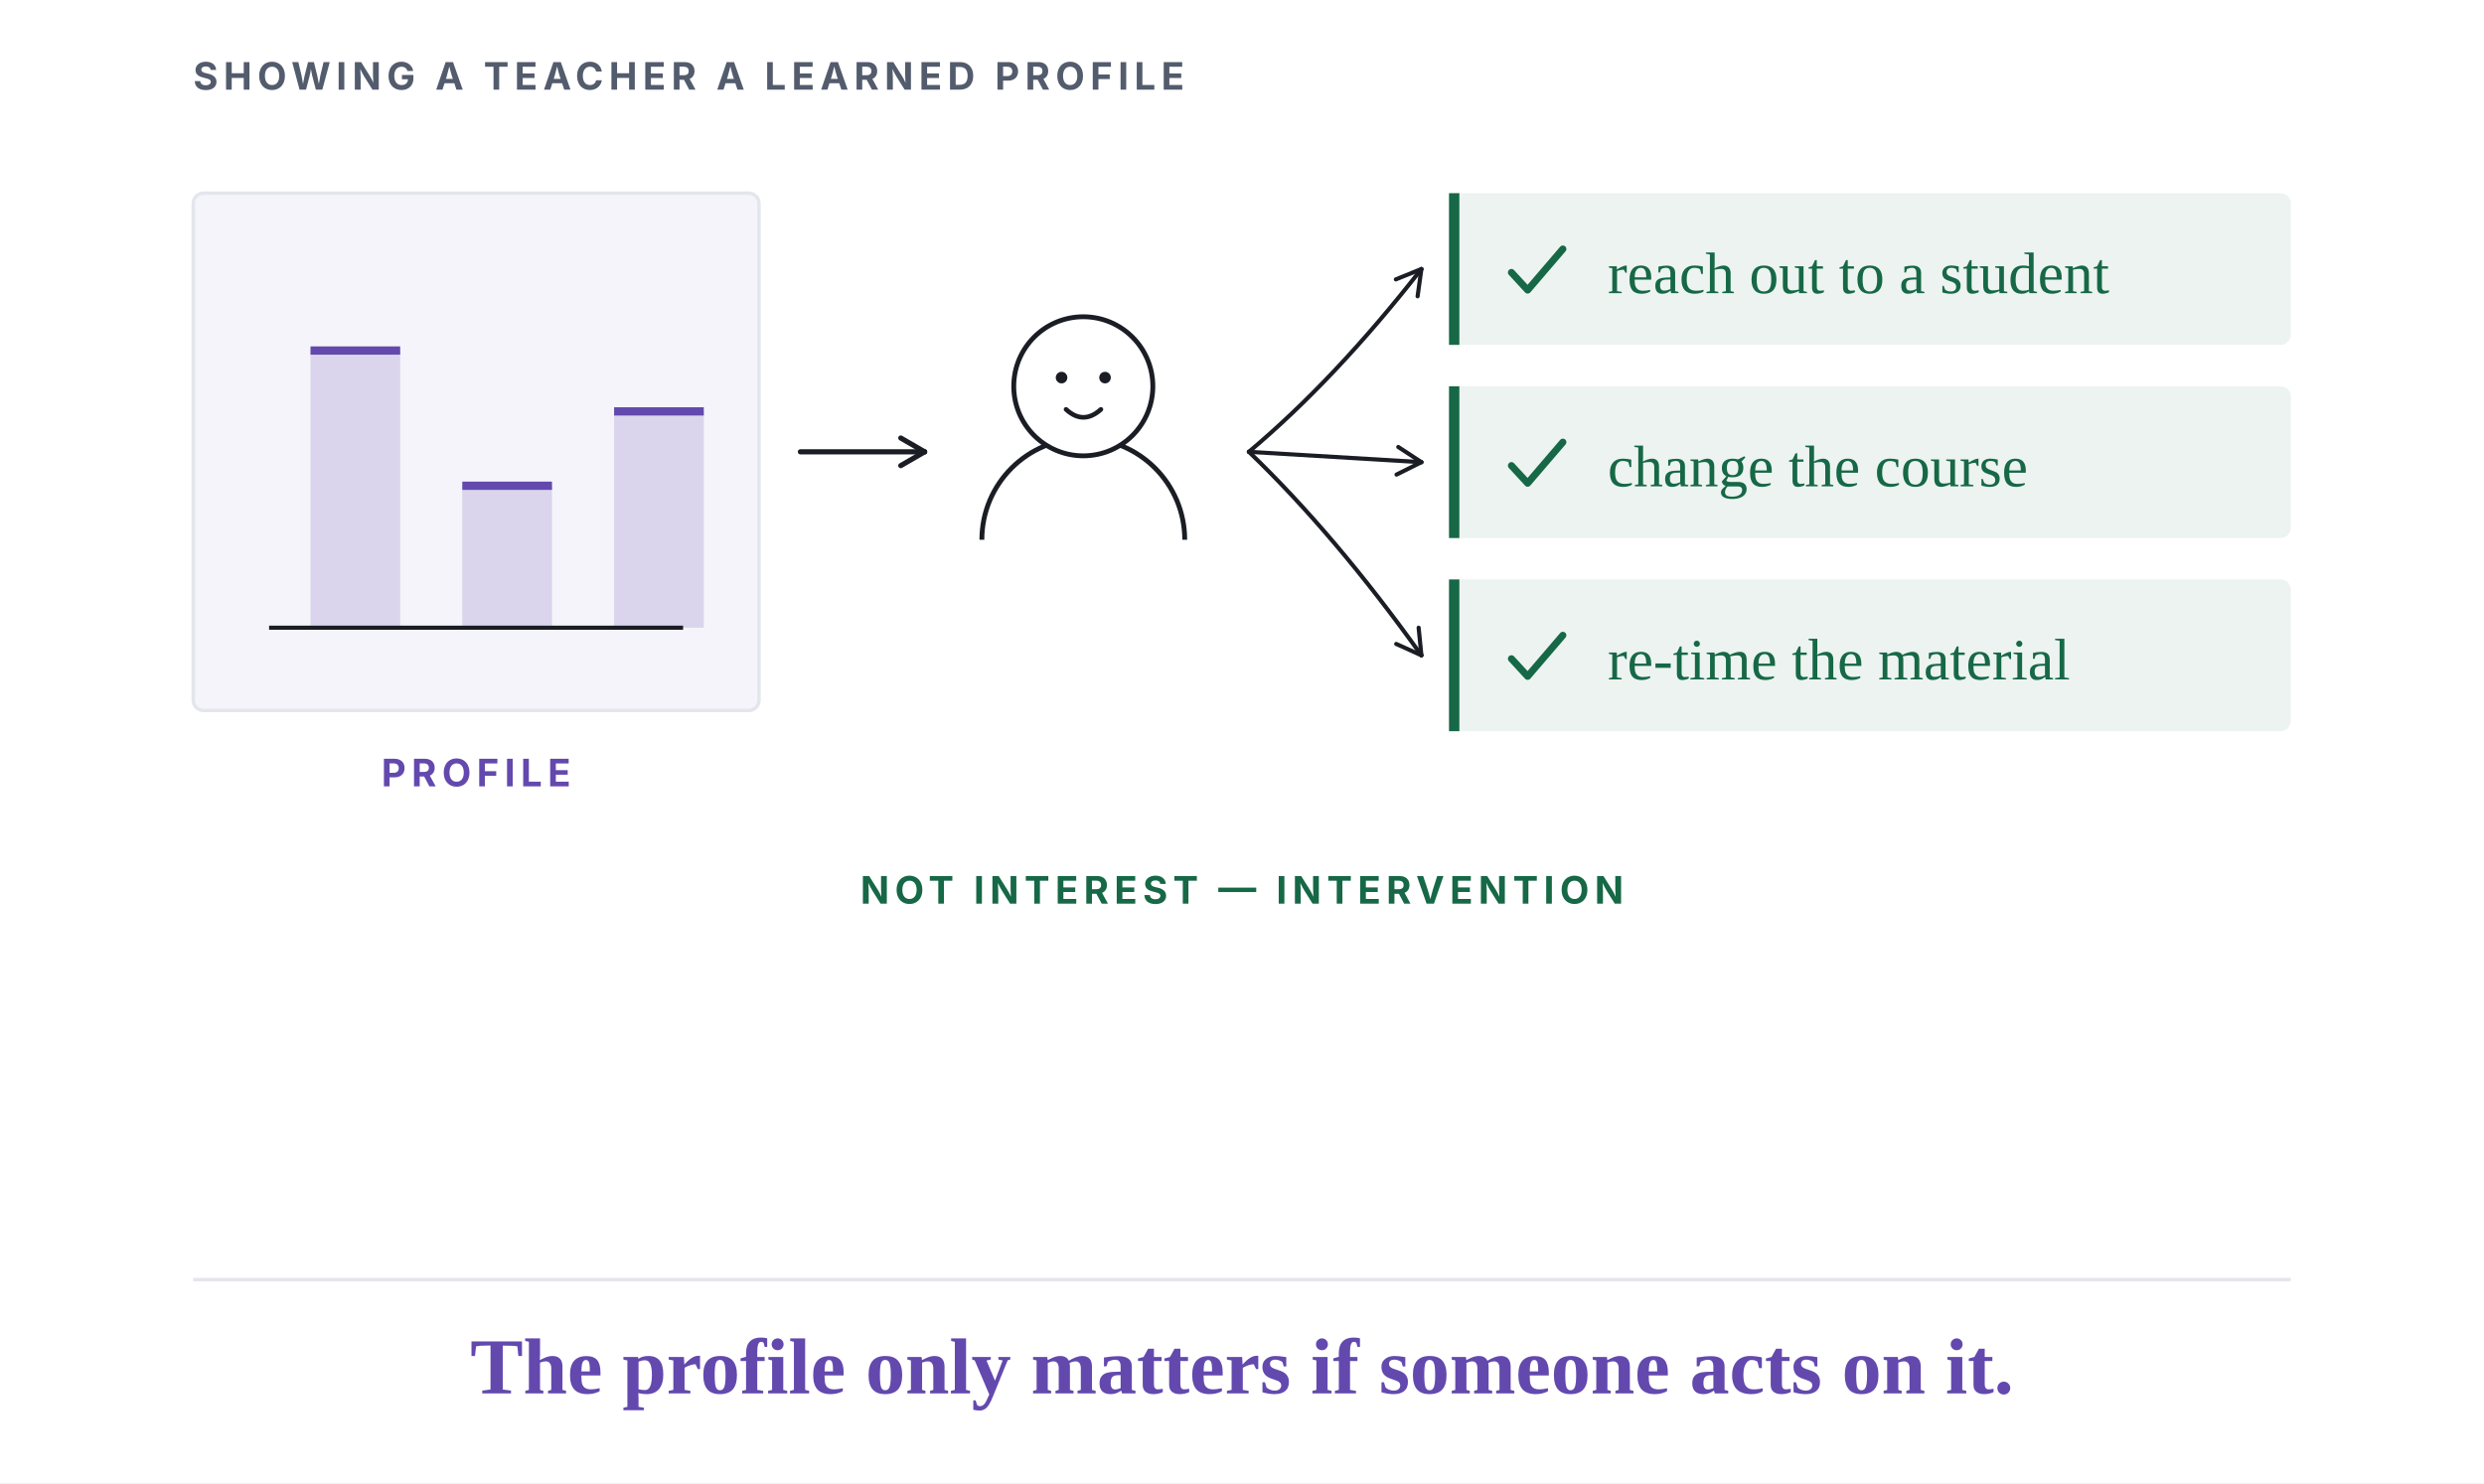
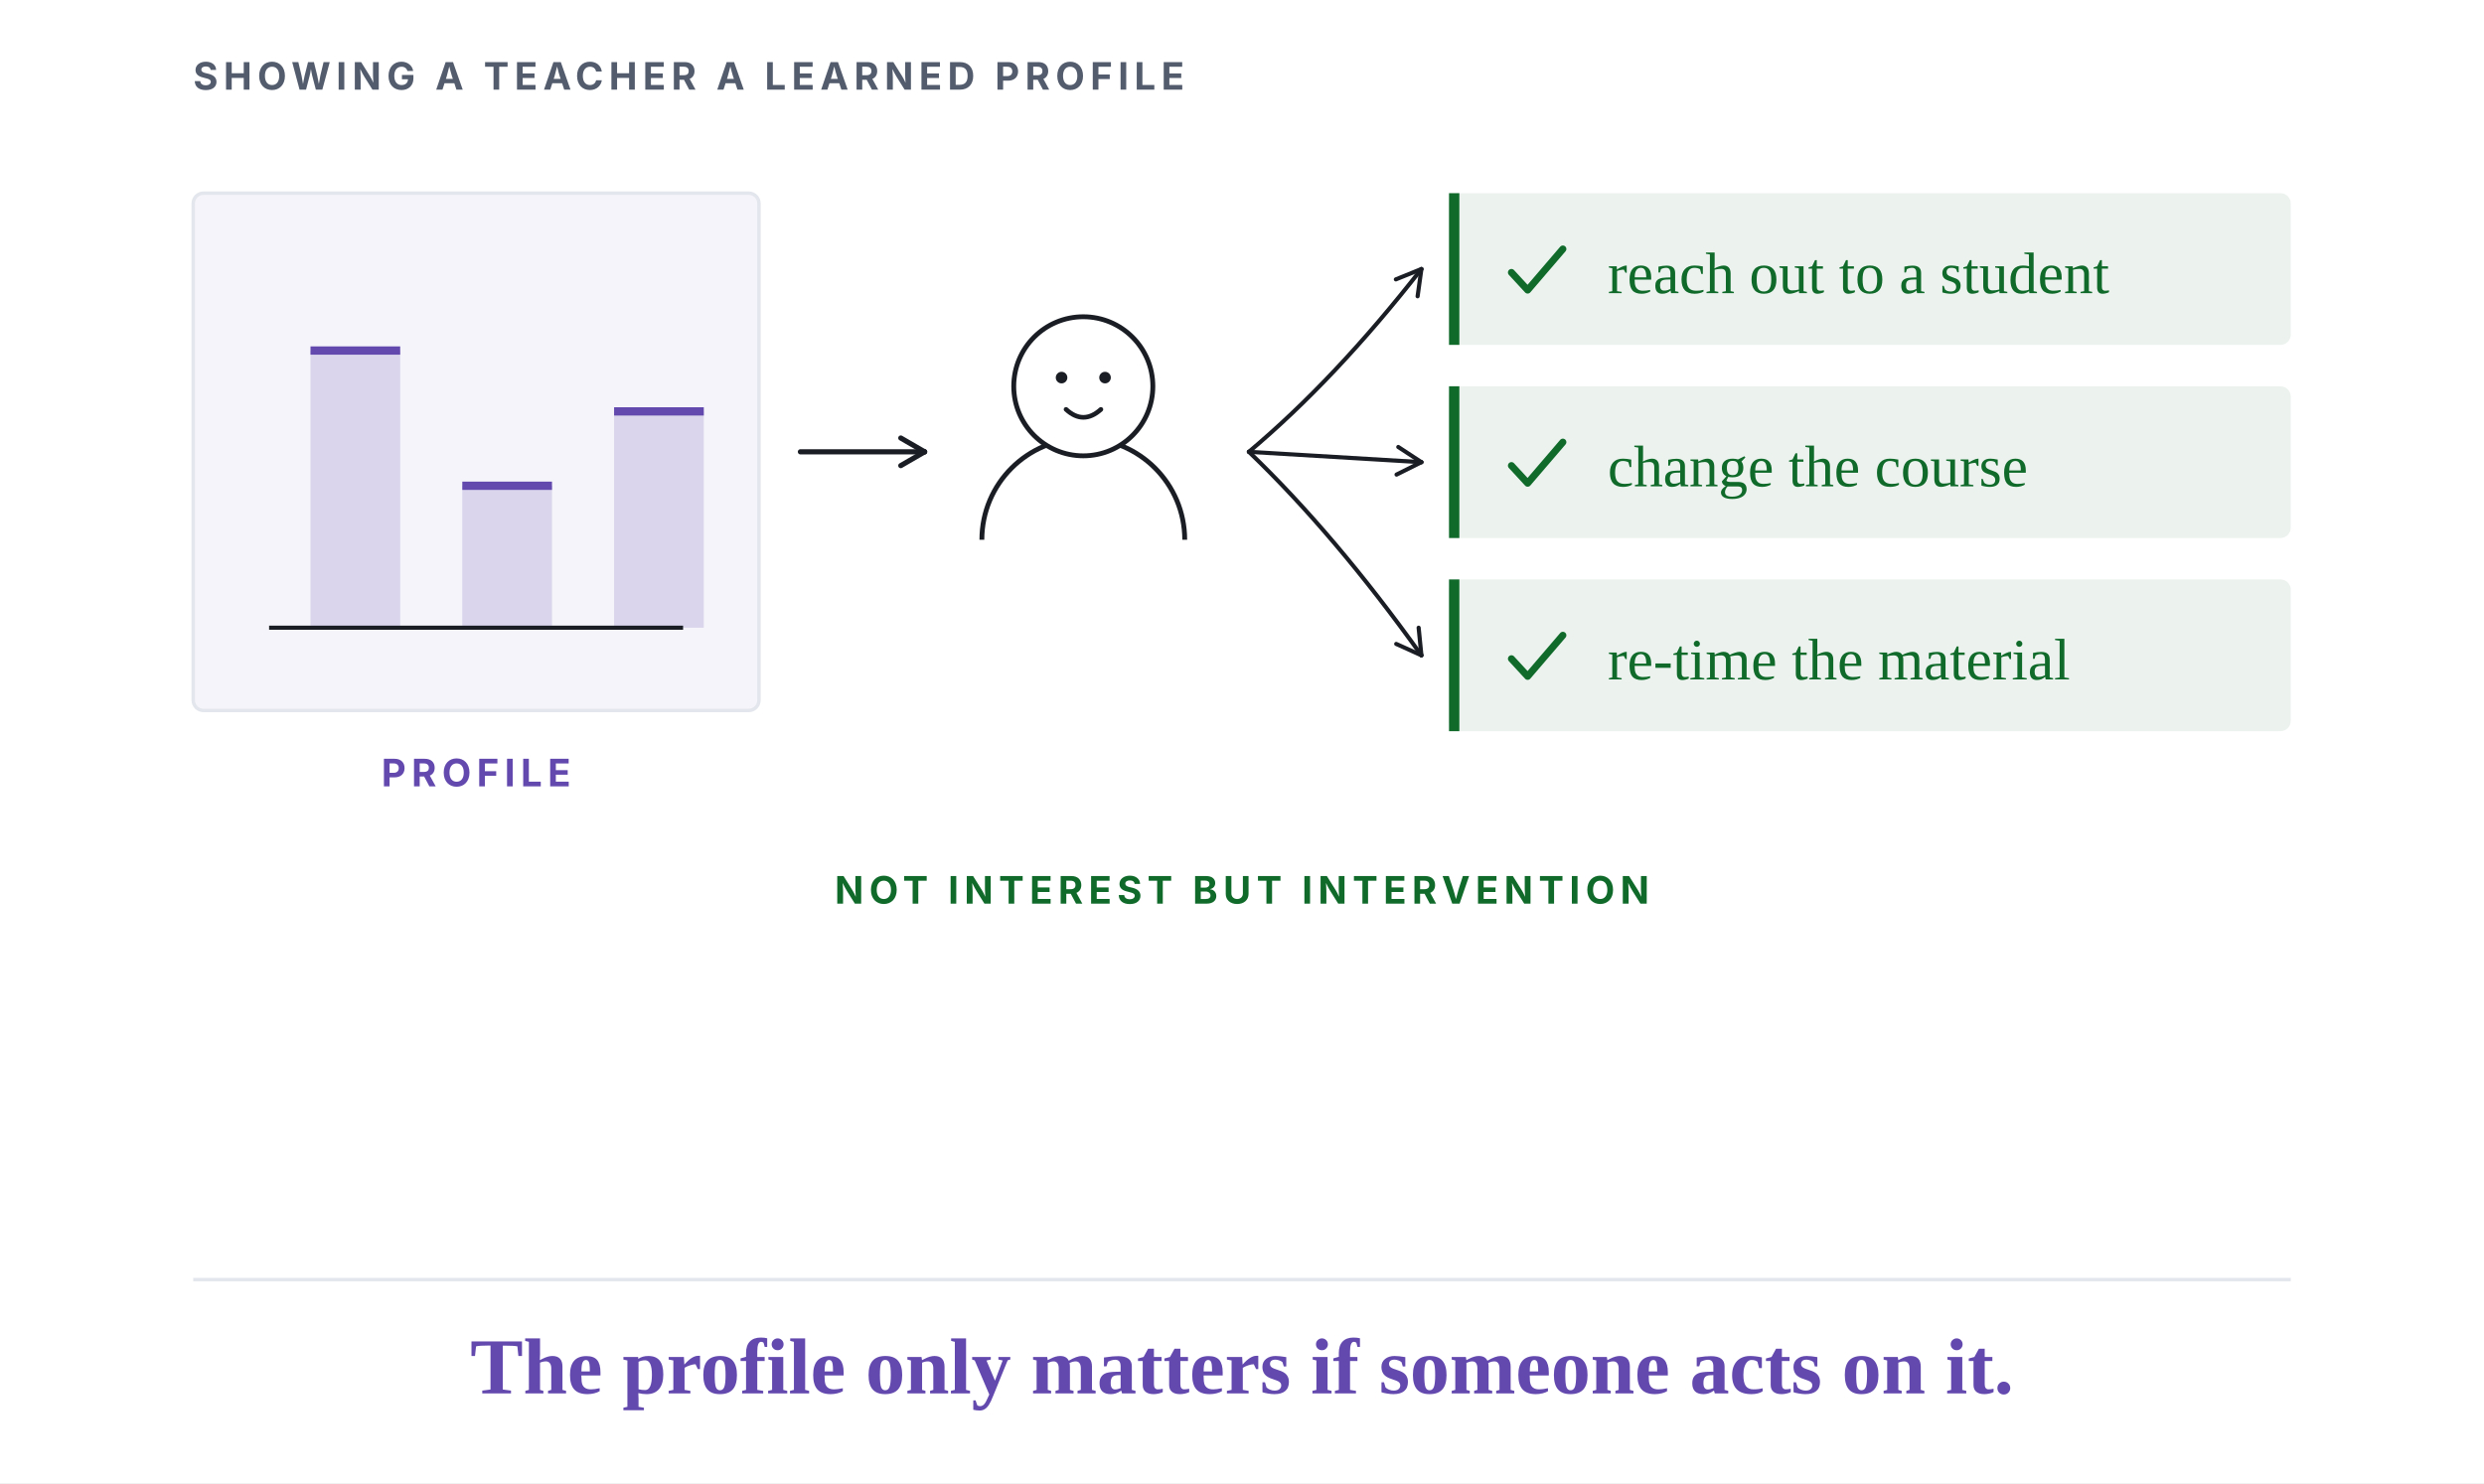
<svg xmlns="http://www.w3.org/2000/svg" class="wb" viewBox="0 0 720 430" role="img" aria-label="Showing teachers machine-learned learner profiles prompted concrete interventions and course changes, not just interest.">
  <rect width="720" height="430" fill="#ffffff" />
  <text x="56" y="26" text-anchor="start" font-family="Inter,-apple-system,'Helvetica Neue',system-ui,sans-serif" font-size="11" font-weight="700" fill="#535c6d" letter-spacing="1.6">SHOWING A TEACHER A LEARNED PROFILE</text>
  <rect x="56" y="56" width="164" height="150" rx="3" fill="#6349ae" fill-opacity="0.06" />
  <rect x="56" y="56" width="164" height="150" rx="3" fill="none" stroke="#e3e6ec" stroke-width="1" />
  <rect x="90" y="101.64" width="26" height="80.36" rx="0" fill="#6349ae" fill-opacity="0.18" />
  <path d="M90 101.64 H116" fill="none" stroke="#6349ae" stroke-width="2.4" stroke-linecap="butt" stroke-linejoin="round" />
  <rect x="134" y="140.84" width="26" height="41.16" rx="0" fill="#6349ae" fill-opacity="0.18" />
  <path d="M134 140.84 H160" fill="none" stroke="#6349ae" stroke-width="2.4" stroke-linecap="butt" stroke-linejoin="round" />
  <rect x="178" y="119.28" width="26" height="62.72" rx="0" fill="#6349ae" fill-opacity="0.18" />
  <path d="M178 119.28 H204" fill="none" stroke="#6349ae" stroke-width="2.4" stroke-linecap="butt" stroke-linejoin="round" />
  <path d="M78 182 H198" fill="none" stroke="#1a1d24" stroke-width="1.2" stroke-linecap="butt" stroke-linejoin="round" />
  <text x="138" y="228" text-anchor="middle" font-family="Inter,-apple-system,'Helvetica Neue',system-ui,sans-serif" font-size="11" font-weight="700" fill="#6349ae" letter-spacing="1.6">PROFILE</text>
  <path d="M232 131 L268 131" fill="none" stroke="#1a1d24" stroke-width="1.5" stroke-linecap="round" stroke-linejoin="round" />
  <path d="M268 131 l-6.9 4.0" fill="none" stroke="#1a1d24" stroke-width="1.5" stroke-linecap="round" stroke-linejoin="round" />
  <path d="M268 131 l-6.9 -4.0" fill="none" stroke="#1a1d24" stroke-width="1.5" stroke-linecap="round" stroke-linejoin="round" />
  <path d="M284.6 156.5 a29.4 29.4 0 0 1 58.8 0" fill="#ffffff" stroke="#1a1d24" stroke-width="1.4" stroke-linecap="butt" stroke-linejoin="round" />
  <circle cx="314" cy="112" r="20.16" fill="#ffffff" stroke="#1a1d24" stroke-width="1.4" />
  <circle cx="307.7" cy="109.48" r="1.68" fill="#1a1d24" />
  <circle cx="320.3" cy="109.48" r="1.68" fill="#1a1d24" />
  <path d="M309.0 118.7 q5.0 4.6 10.1 0" fill="none" stroke="#1a1d24" stroke-width="1.344" stroke-linecap="round" stroke-linejoin="round" />
-   <rect x="420" y="56" width="244" height="44" rx="3" fill="#166846" fill-opacity="0.08" />
-   <path d="M421.5 56 V100" fill="none" stroke="#166846" stroke-width="3" stroke-linecap="butt" stroke-linejoin="round" />
-   <path d="M438.1 79 l4.7 5.1 l10.2 -11.9" fill="none" stroke="#166846" stroke-width="2.04" stroke-linecap="round" stroke-linejoin="round" />
-   <text x="466" y="85" text-anchor="start" font-family="Fraunces,Georgia,'Times New Roman',serif" font-size="17" font-weight="500" fill="#166846">reach out to a student</text>
+   <rect x="420" y="56" width="244" height="44" rx="3" fill="#106b2b" fill-opacity="0.08" />
+   <path d="M421.5 56 V100" fill="none" stroke="#106b2b" stroke-width="3" stroke-linecap="butt" stroke-linejoin="round" />
+   <path d="M438.1 79 l4.7 5.1 l10.2 -11.9" fill="none" stroke="#106b2b" stroke-width="2.04" stroke-linecap="round" stroke-linejoin="round" />
+   <text x="466" y="85" text-anchor="start" font-family="Fraunces,Georgia,'Times New Roman',serif" font-size="17" font-weight="500" fill="#106b2b">reach out to a student</text>
  <path d="M362 131 Q387 110 412 78" fill="none" stroke="#1a1d24" stroke-width="1.2" stroke-linecap="round" stroke-linejoin="round" />
  <path d="M412 78 l-1.1 7.9" fill="none" stroke="#1a1d24" stroke-width="1.2" stroke-linecap="round" stroke-linejoin="round" />
  <path d="M412 78 l-7.4 3.0" fill="none" stroke="#1a1d24" stroke-width="1.2" stroke-linecap="round" stroke-linejoin="round" />
-   <rect x="420" y="112" width="244" height="44" rx="3" fill="#166846" fill-opacity="0.08" />
-   <path d="M421.5 112 V156" fill="none" stroke="#166846" stroke-width="3" stroke-linecap="butt" stroke-linejoin="round" />
-   <path d="M438.1 135 l4.7 5.1 l10.2 -11.9" fill="none" stroke="#166846" stroke-width="2.04" stroke-linecap="round" stroke-linejoin="round" />
-   <text x="466" y="141" text-anchor="start" font-family="Fraunces,Georgia,'Times New Roman',serif" font-size="17" font-weight="500" fill="#166846">change the course</text>
+   <rect x="420" y="112" width="244" height="44" rx="3" fill="#106b2b" fill-opacity="0.08" />
+   <path d="M421.5 112 V156" fill="none" stroke="#106b2b" stroke-width="3" stroke-linecap="butt" stroke-linejoin="round" />
+   <path d="M438.1 135 l4.7 5.1 l10.2 -11.9" fill="none" stroke="#106b2b" stroke-width="2.04" stroke-linecap="round" stroke-linejoin="round" />
+   <text x="466" y="141" text-anchor="start" font-family="Fraunces,Georgia,'Times New Roman',serif" font-size="17" font-weight="500" fill="#106b2b">change the course</text>
  <path d="M362 131 L412 134" fill="none" stroke="#1a1d24" stroke-width="1.2" stroke-linecap="round" stroke-linejoin="round" />
  <path d="M412 134 l-7.2 3.6" fill="none" stroke="#1a1d24" stroke-width="1.2" stroke-linecap="round" stroke-linejoin="round" />
  <path d="M412 134 l-6.7 -4.4" fill="none" stroke="#1a1d24" stroke-width="1.2" stroke-linecap="round" stroke-linejoin="round" />
-   <rect x="420" y="168" width="244" height="44" rx="3" fill="#166846" fill-opacity="0.08" />
-   <path d="M421.5 168 V212" fill="none" stroke="#166846" stroke-width="3" stroke-linecap="butt" stroke-linejoin="round" />
-   <path d="M438.1 191 l4.7 5.1 l10.2 -11.9" fill="none" stroke="#166846" stroke-width="2.04" stroke-linecap="round" stroke-linejoin="round" />
-   <text x="466" y="197" text-anchor="start" font-family="Fraunces,Georgia,'Times New Roman',serif" font-size="17" font-weight="500" fill="#166846">re-time the material</text>
+   <rect x="420" y="168" width="244" height="44" rx="3" fill="#106b2b" fill-opacity="0.08" />
+   <path d="M421.5 168 V212" fill="none" stroke="#106b2b" stroke-width="3" stroke-linecap="butt" stroke-linejoin="round" />
+   <path d="M438.1 191 l4.7 5.1 l10.2 -11.9" fill="none" stroke="#106b2b" stroke-width="2.04" stroke-linecap="round" stroke-linejoin="round" />
+   <text x="466" y="197" text-anchor="start" font-family="Fraunces,Georgia,'Times New Roman',serif" font-size="17" font-weight="500" fill="#106b2b">re-time the material</text>
  <path d="M362 131 Q387 155 412 190" fill="none" stroke="#1a1d24" stroke-width="1.2" stroke-linecap="round" stroke-linejoin="round" />
  <path d="M412 190 l-7.3 -3.3" fill="none" stroke="#1a1d24" stroke-width="1.2" stroke-linecap="round" stroke-linejoin="round" />
  <path d="M412 190 l-0.8 -8.0" fill="none" stroke="#1a1d24" stroke-width="1.2" stroke-linecap="round" stroke-linejoin="round" />
-   <text x="360.0" y="262" text-anchor="middle" font-family="Inter,-apple-system,'Helvetica Neue',system-ui,sans-serif" font-size="11" font-weight="700" fill="#166846" letter-spacing="1.6">NOT INTEREST — INTERVENTION</text>
+   <text x="360.0" y="262" text-anchor="middle" font-family="Inter,-apple-system,'Helvetica Neue',system-ui,sans-serif" font-size="11" font-weight="700" fill="#106b2b" letter-spacing="1.6">NOT INTEREST BUT INTERVENTION</text>
  <path d="M56 371 H664" fill="none" stroke="#e3e6ec" stroke-width="1" stroke-linecap="butt" stroke-linejoin="round" />
  <text x="360.0" y="404" text-anchor="middle" font-family="Fraunces,Georgia,'Times New Roman',serif" font-size="23" font-weight="600" fill="#6349ae">The profile only matters if someone acts on it.</text>
</svg>
